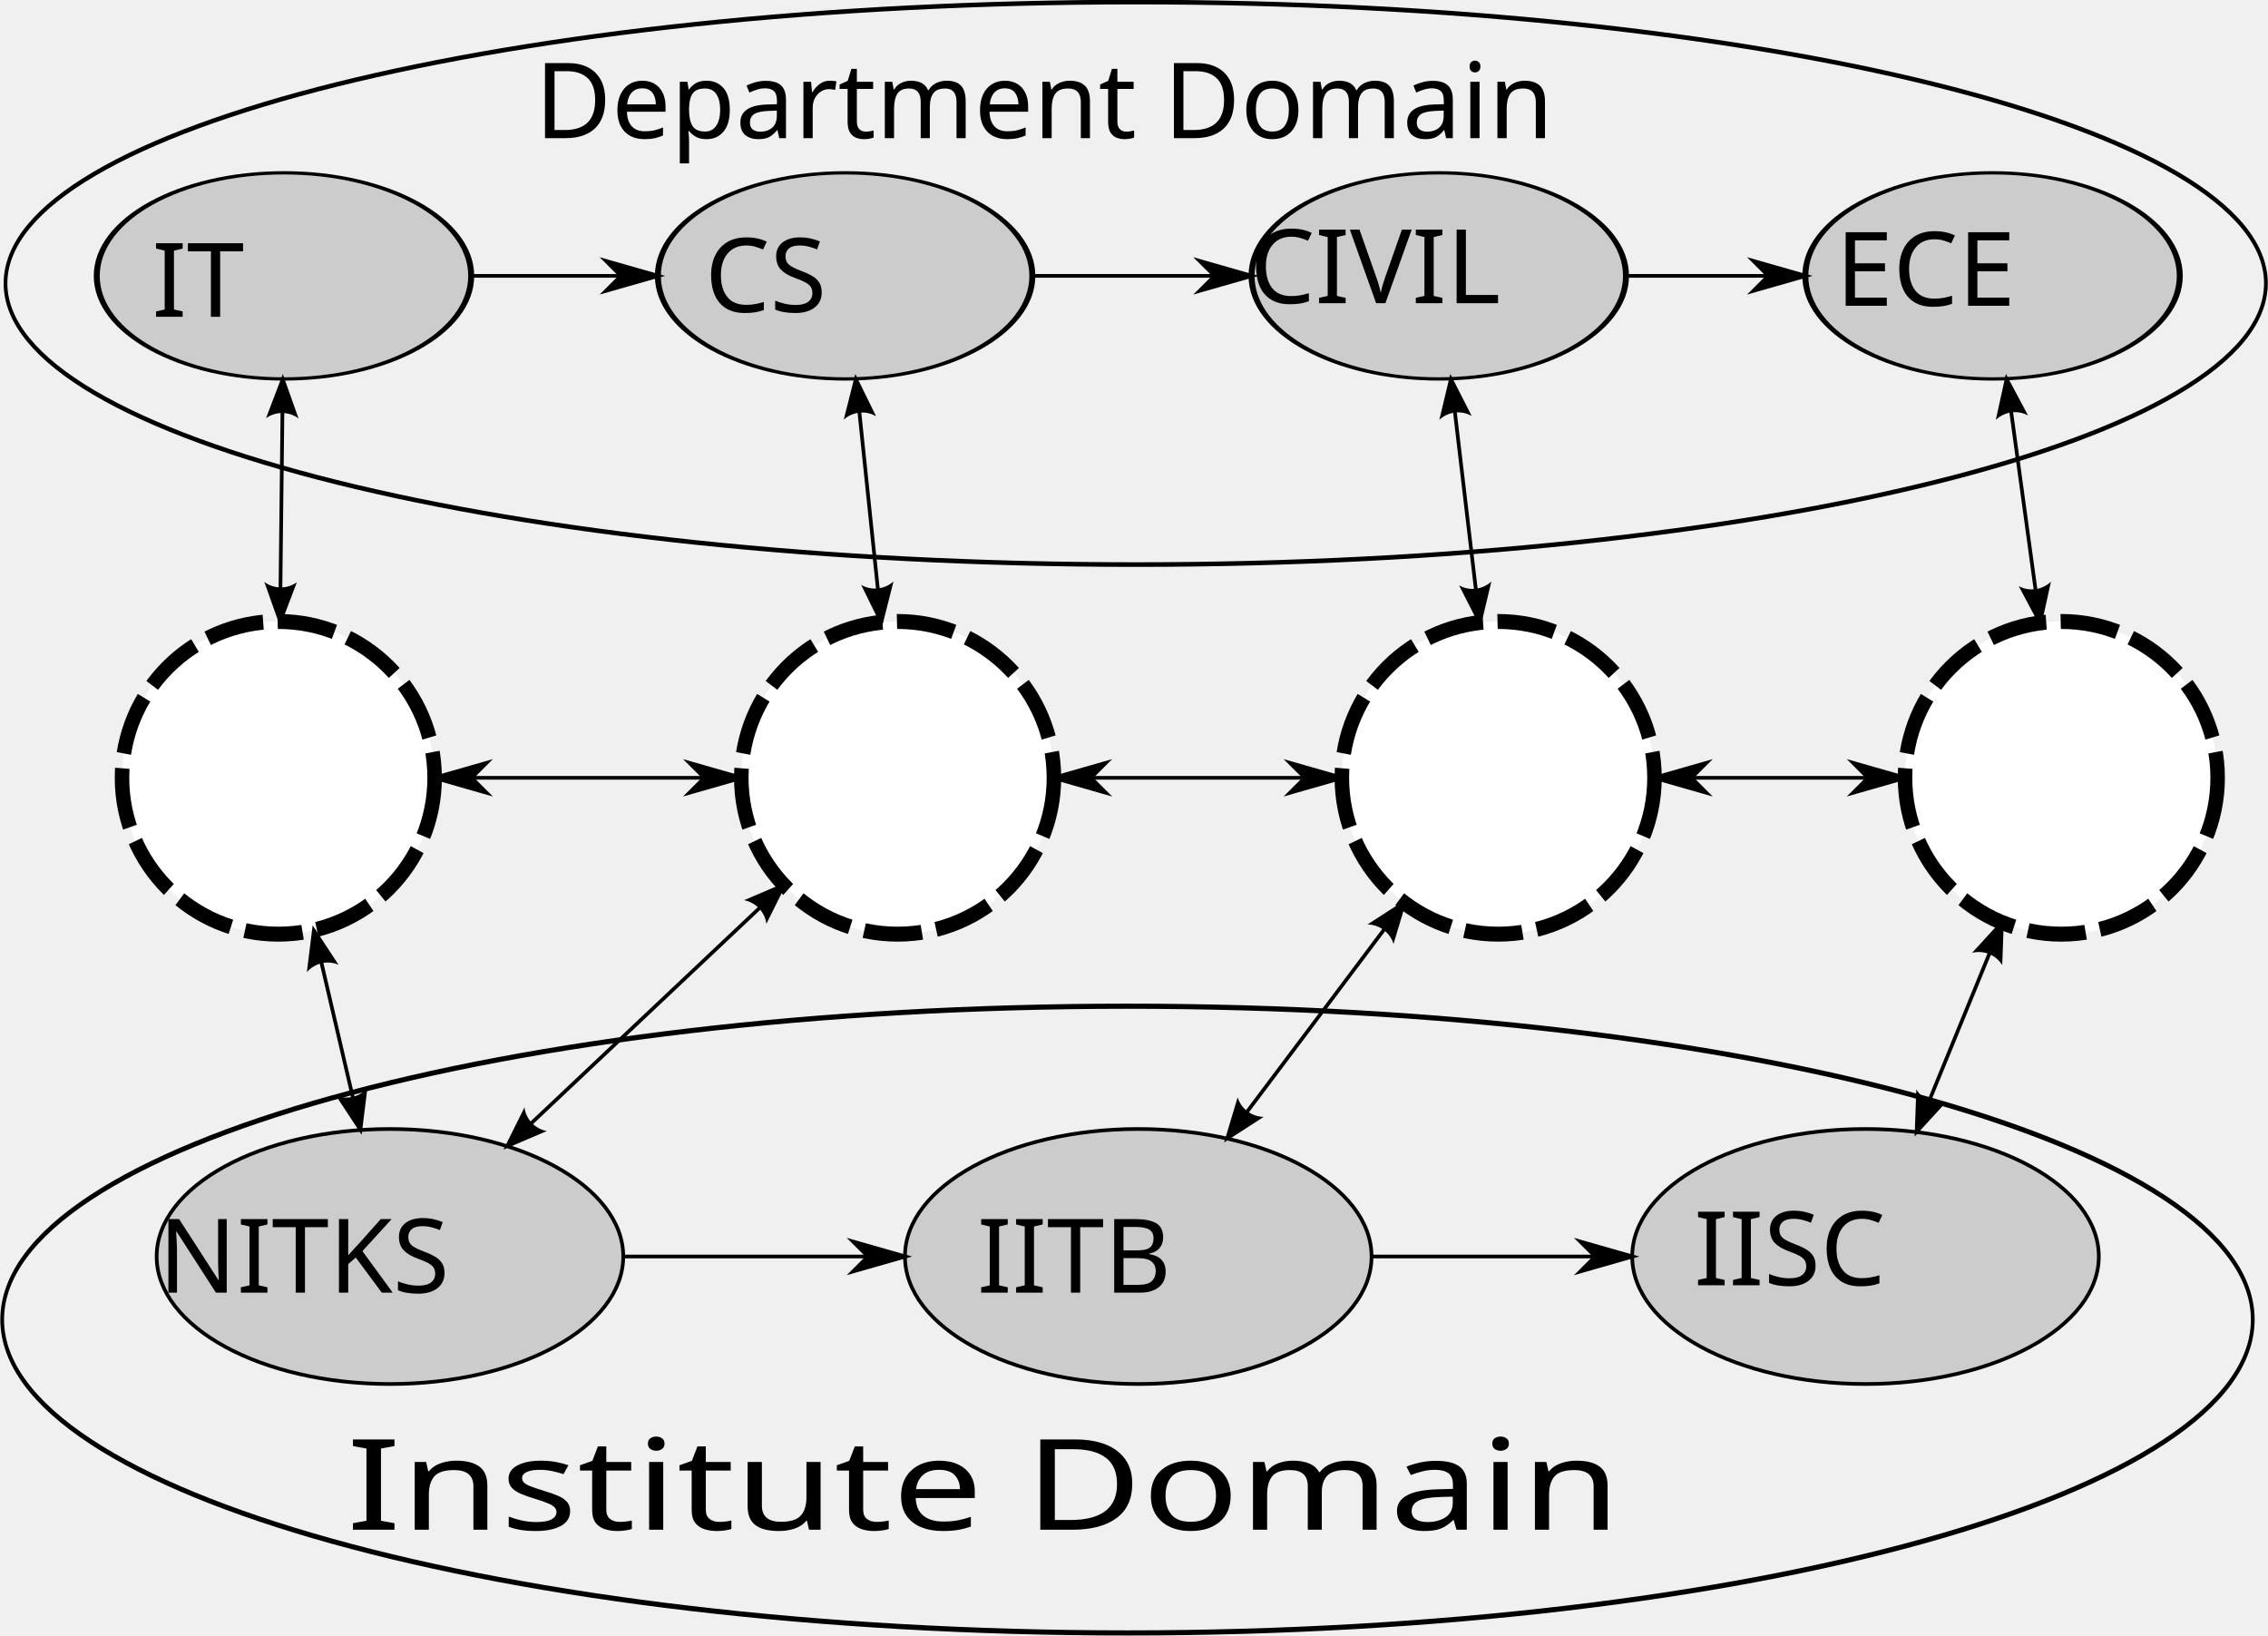
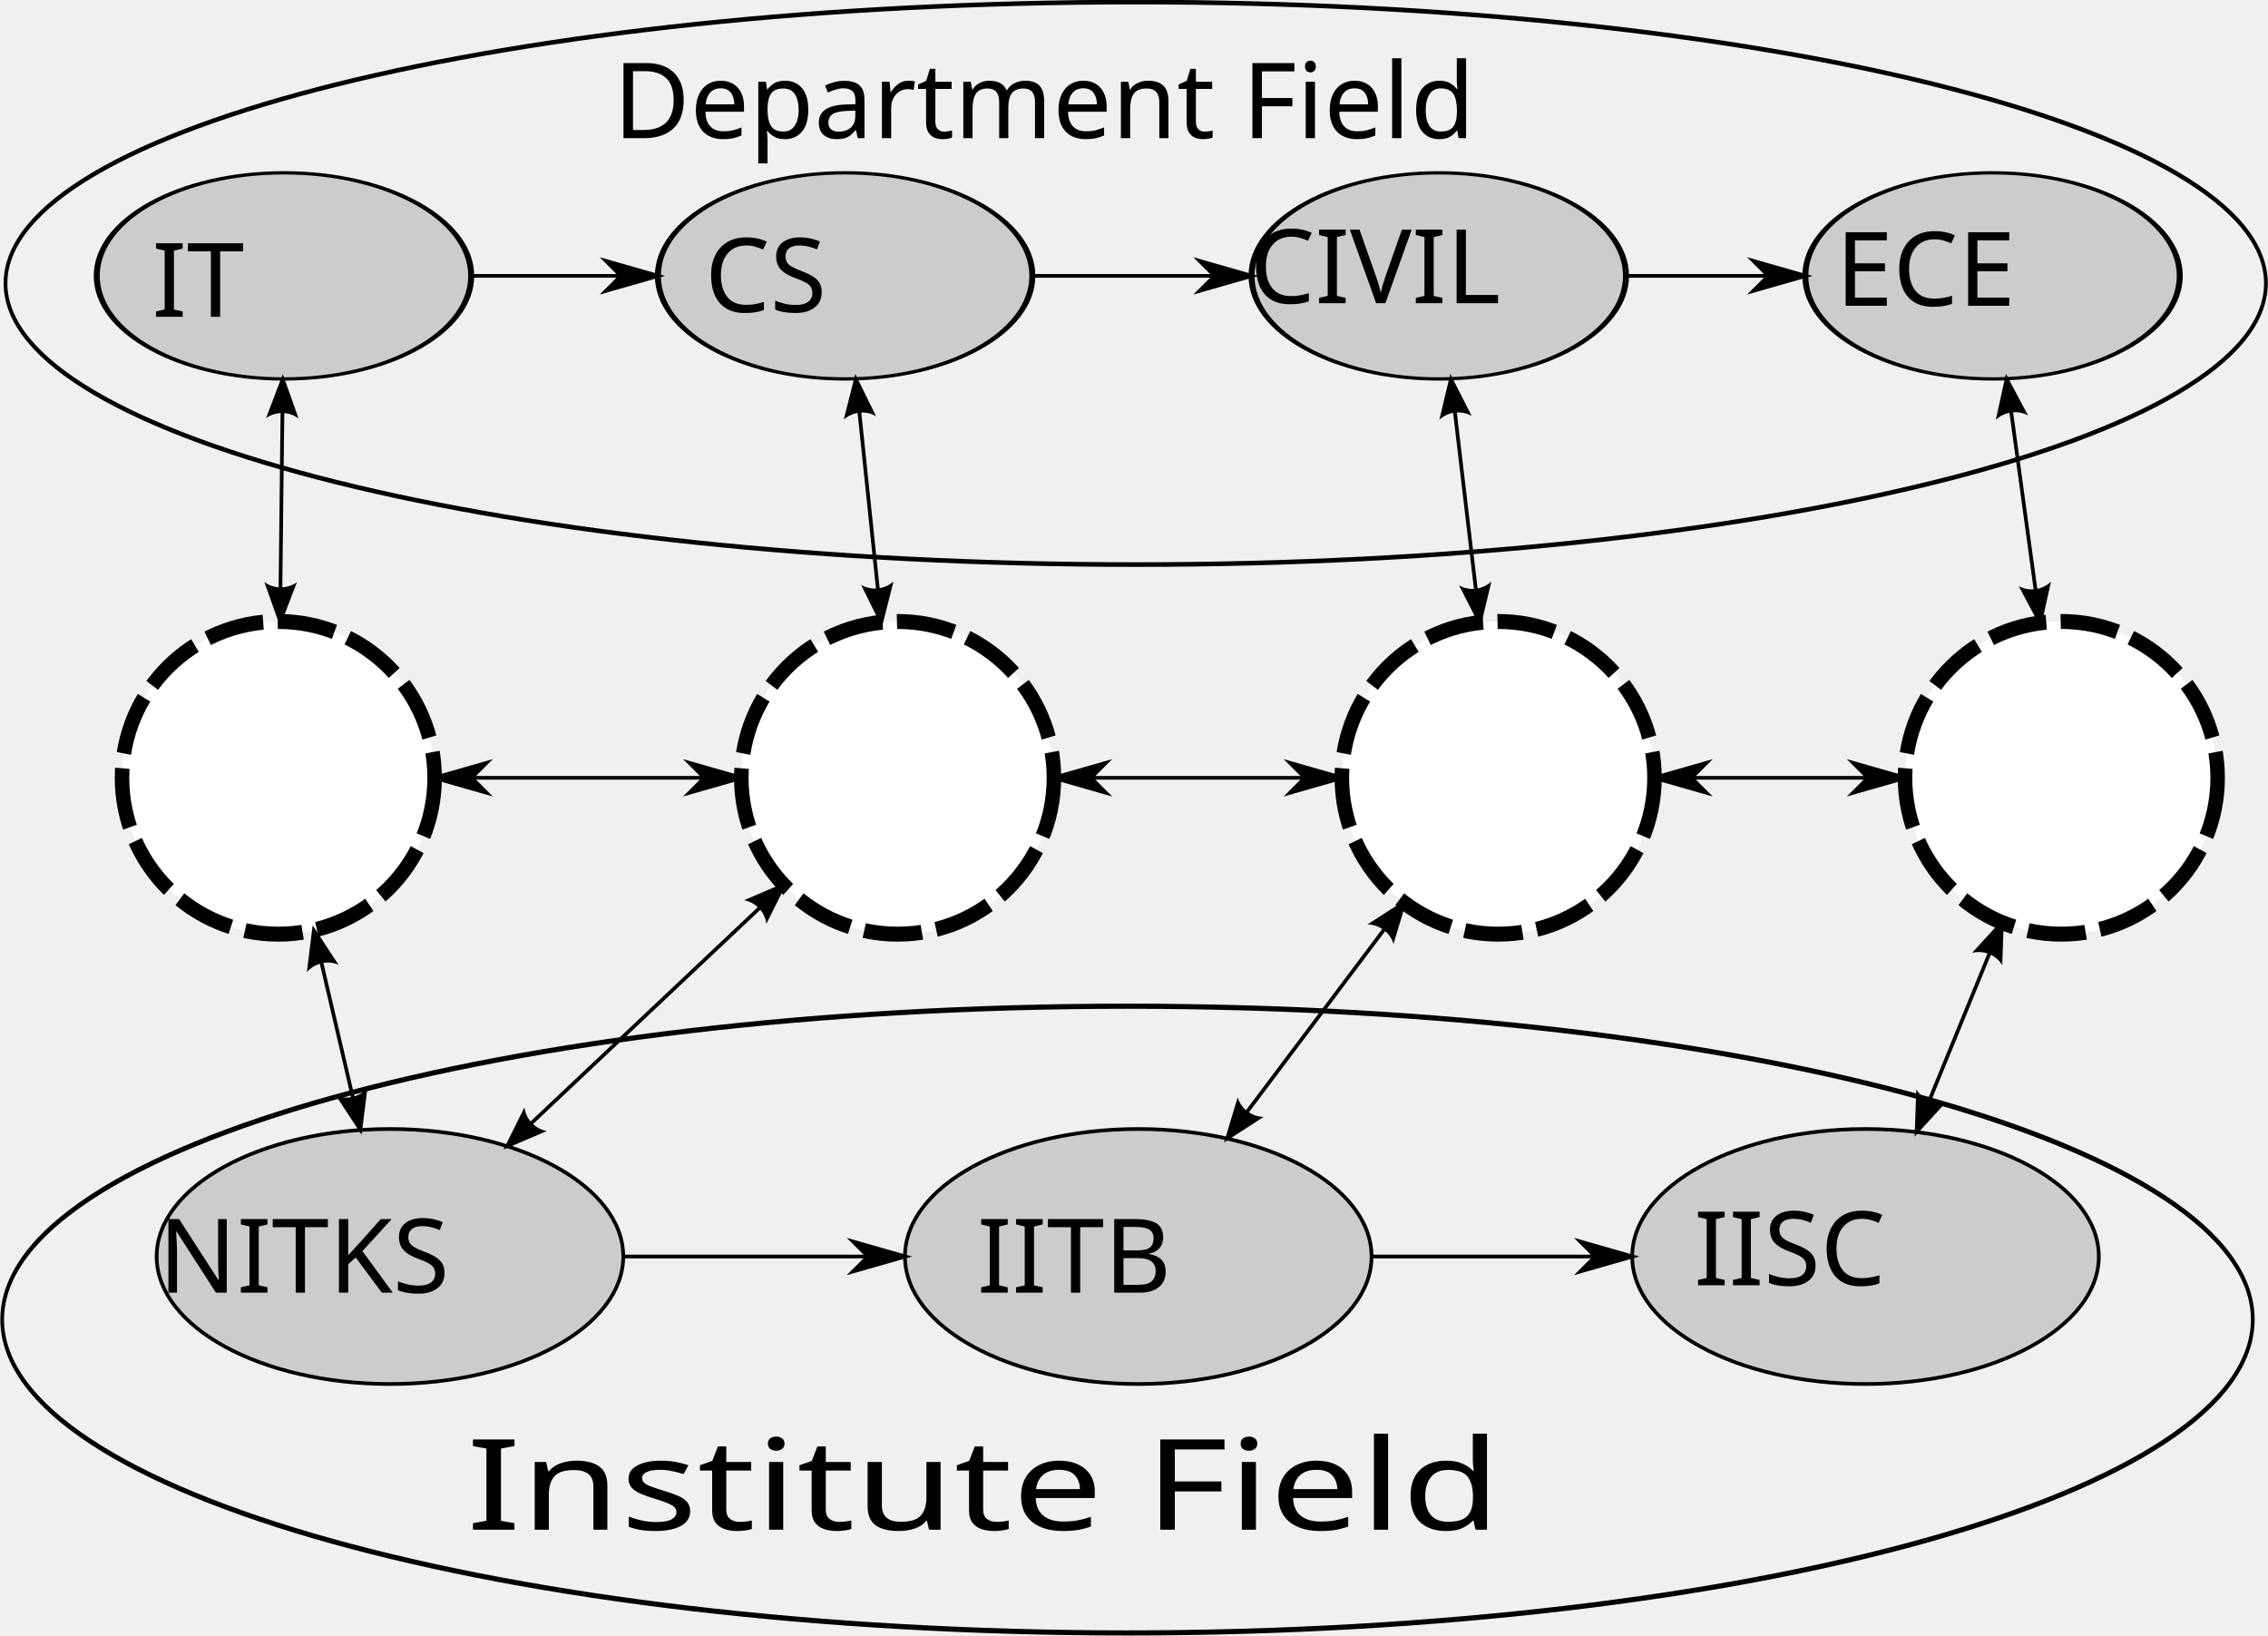
<svg xmlns="http://www.w3.org/2000/svg" xmlns:ns1="http://www.openswatchbook.org/uri/2009/osb" width="616.239" height="444.194" id="svg2" version="1.1">
  <defs id="defs4">
    <marker orient="auto" refY="0" refX="0" id="Arrow2Lstart" style="overflow:visible">
      <path id="path5625" style="fill-rule:evenodd;stroke-width:0.625;stroke-linejoin:round" d="M 8.719,4.034 -2.207,0.016 8.719,-4.002 c -1.745,2.372 -1.735,5.617 -6e-7,8.035 z" transform="matrix(1.1,0,0,1.1,1.1,0)" />
    </marker>
    <marker orient="auto" refY="0" refX="0" id="Arrow1Lstart" style="overflow:visible">
      <path id="path5607" d="M 0,0 5,-5 -12.5,0 5,5 0,0 z" style="fill-rule:evenodd;stroke:#000000;stroke-width:1pt" transform="matrix(0.8,0,0,0.8,10,0)" />
    </marker>
    <marker orient="auto" refY="0" refX="0" id="Arrow1Lend" style="overflow:visible">
      <path id="path5610" d="M 0,0 5,-5 -12.5,0 5,5 0,0 z" style="fill-rule:evenodd;stroke:#000000;stroke-width:1pt" transform="matrix(-0.8,0,0,-0.8,-10,0)" />
    </marker>
    <marker orient="auto" refY="0" refX="0" id="Arrow2Lend" style="overflow:visible">
      <path id="path5628" style="fill-rule:evenodd;stroke-width:0.625;stroke-linejoin:round" d="M 8.719,4.034 -2.207,0.016 8.719,-4.002 c -1.745,2.372 -1.735,5.617 -6e-7,8.035 z" transform="matrix(-1.1,0,0,-1.1,-1.1,0)" />
    </marker>
    <linearGradient id="linearGradient5191" ns1:paint="solid">
      <stop style="stop-color:#ff0000;stop-opacity:1;" offset="0" id="stop5193" />
    </linearGradient>
  </defs>
  <g id="layer2" transform="translate(-40.39574,-125.1702)">
    <path transform="matrix(0.9998209,0,0,1.031561,-81.96436,-129.5658)" d="m 240.495,451.777 c 0,22.739 -19.018,41.172 -42.479,41.172 -23.46,0 -42.479,-18.433 -42.479,-41.172 0,-22.739 19.018,-41.172 42.479,-41.172 23.46,0 42.479,18.433 42.479,41.172 z" id="path7952" style="fill:#ffffff;fill-opacity:1;fill-rule:evenodd;stroke:#000000;stroke-width:3.939;stroke-linecap:butt;stroke-linejoin:miter;stroke-miterlimit:4;stroke-opacity:1;stroke-dasharray:15.755, 3.939;stroke-dashoffset:0" />
    <path transform="matrix(0.9998209,0,0,1.031561,249.4831,-129.5656)" d="m 240.495,451.777 c 0,22.739 -19.018,41.172 -42.479,41.172 -23.46,0 -42.479,-18.433 -42.479,-41.172 0,-22.739 19.018,-41.172 42.479,-41.172 23.46,0 42.479,18.433 42.479,41.172 z" id="path7952-5" style="fill:#ffffff;fill-opacity:1;fill-rule:evenodd;stroke:#000000;stroke-width:3.939;stroke-linecap:butt;stroke-linejoin:miter;stroke-miterlimit:4;stroke-opacity:1;stroke-dasharray:15.755, 3.939;stroke-dashoffset:0" />
    <path transform="matrix(0.9998209,0,0,1.031561,402.5027,-129.5656)" d="m 240.495,451.777 c 0,22.739 -19.018,41.172 -42.479,41.172 -23.46,0 -42.479,-18.433 -42.479,-41.172 0,-22.739 19.018,-41.172 42.479,-41.172 23.46,0 42.479,18.433 42.479,41.172 z" id="path7952-4" style="fill:#ffffff;fill-opacity:1;fill-rule:evenodd;stroke:#000000;stroke-width:3.939;stroke-linecap:butt;stroke-linejoin:miter;stroke-miterlimit:4;stroke-opacity:1;stroke-dasharray:15.755, 3.939;stroke-dashoffset:0" />
    <path transform="matrix(0.9998209,0,0,1.031561,86.30572,-129.5656)" d="m 240.495,451.777 c 0,22.739 -19.018,41.172 -42.479,41.172 -23.46,0 -42.479,-18.433 -42.479,-41.172 0,-22.739 19.018,-41.172 42.479,-41.172 23.46,0 42.479,18.433 42.479,41.172 z" id="path7952-0" style="fill:#ffffff;fill-opacity:1;fill-rule:evenodd;stroke:#000000;stroke-width:3.939;stroke-linecap:butt;stroke-linejoin:miter;stroke-miterlimit:4;stroke-opacity:1;stroke-dasharray:15.755, 3.939;stroke-dashoffset:0" />
    <path id="path7993" d="m 158.488,336.47 83.328,1.2e-4" style="fill:none;stroke:#000000;stroke-width:1px;stroke-linecap:butt;stroke-linejoin:miter;stroke-opacity:1;marker-start:url(#Arrow1Lstart);marker-end:url(#Arrow1Lend)" />
    <path id="path7995" d="m 326.758,336.47 78.235,0" style="fill:none;stroke:#000000;stroke-width:1px;stroke-linecap:butt;stroke-linejoin:miter;stroke-opacity:1;marker-start:url(#Arrow1Lstart);marker-end:url(#Arrow1Lend)" />
    <path id="path7997" d="m 489.935,336.47 68.077,0" style="fill:none;stroke:#000000;stroke-width:1px;stroke-linecap:butt;stroke-linejoin:miter;stroke-opacity:1;marker-start:url(#Arrow1Lstart);marker-end:url(#Arrow1Lend)" />
    <path style="fill:#ffffff;fill-opacity:0;fill-rule:evenodd;stroke:#000000;stroke-width:1px;stroke-linecap:butt;stroke-linejoin:miter;stroke-opacity:1" id="path7535" d="m 657.442,272.712 c 0,33.566 -135.177,60.777 -301.926,60.777 -166.749,0 -301.926,-27.211 -301.926,-60.777 0,-33.566 135.177,-60.777 301.926,-60.777 166.749,0 301.926,27.211 301.926,60.777 z" transform="matrix(1.017099,0,0,1.257116,-12.61433,-140.6911)" />
    <path style="fill:#ffffff;fill-opacity:0;fill-rule:evenodd;stroke:#000000;stroke-width:1px;stroke-linecap:butt;stroke-linejoin:miter;stroke-opacity:1" id="path7535-6" d="m 657.442,272.712 c 0,33.566 -135.177,60.777 -301.926,60.777 -166.749,0 -301.926,-27.211 -301.926,-60.777 0,-33.566 135.177,-60.777 301.926,-60.777 166.749,0 301.926,27.211 301.926,60.777 z" transform="matrix(1.012671,0,0,1.400636,-13.27648,101.6712)" />
    <path style="fill:#cccccc;fill-opacity:1;fill-rule:evenodd;stroke:#000000;stroke-width:1px;stroke-linecap:butt;stroke-linejoin:miter;stroke-opacity:1" id="path7583" d="m 181.679,222.391 c 0,17.325 -14.044,31.369 -31.369,31.369 -17.325,0 -31.369,-14.044 -31.369,-31.369 0,-17.325 14.044,-31.369 31.369,-31.369 17.325,0 31.369,14.044 31.369,31.369 z" transform="matrix(1.621762,0,0,0.8925952,-126.2117,1.609816)" />
    <path style="fill:#cccccc;fill-opacity:1;fill-rule:evenodd;stroke:#000000;stroke-width:1px;stroke-linecap:butt;stroke-linejoin:miter;stroke-opacity:1" id="path7583-9" d="m 181.679,222.391 c 0,17.325 -14.044,31.369 -31.369,31.369 -17.325,0 -31.369,-14.044 -31.369,-31.369 0,-17.325 14.044,-31.369 31.369,-31.369 17.325,0 31.369,14.044 31.369,31.369 z" transform="matrix(1.621762,0,0,0.8925952,26.25571,1.609428)" />
    <path style="fill:#cccccc;fill-opacity:1;fill-rule:evenodd;stroke:#000000;stroke-width:1px;stroke-linecap:butt;stroke-linejoin:miter;stroke-opacity:1" id="path7583-96" d="m 181.679,222.391 c 0,17.325 -14.044,31.369 -31.369,31.369 -17.325,0 -31.369,-14.044 -31.369,-31.369 0,-17.325 14.044,-31.369 31.369,-31.369 17.325,0 31.369,14.044 31.369,31.369 z" transform="matrix(1.621762,0,0,0.8925952,187.5569,1.609428)" />
    <path style="fill:#cccccc;fill-opacity:1;fill-rule:evenodd;stroke:#000000;stroke-width:1px;stroke-linecap:butt;stroke-linejoin:miter;stroke-opacity:1" id="path7583-3" d="m 181.679,222.391 c 0,17.325 -14.044,31.369 -31.369,31.369 -17.325,0 -31.369,-14.044 -31.369,-31.369 0,-17.325 14.044,-31.369 31.369,-31.369 17.325,0 31.369,14.044 31.369,31.369 z" transform="matrix(1.621762,0,0,0.8925952,338.0244,1.609428)" />
    <path style="fill:#cccccc;fill-opacity:1;fill-rule:evenodd;stroke:#000000;stroke-width:1px;stroke-linecap:butt;stroke-linejoin:miter;stroke-opacity:1" id="path7617" d="m 211.741,680.509 c 0,19.129 -28.381,34.637 -63.391,34.637 -35.01,0 -63.391,-15.507 -63.391,-34.637 0,-19.129 28.381,-34.637 63.391,-34.637 35.01,0 63.391,15.507 63.391,34.637 z" transform="translate(-2,-214)" />
    <path transform="translate(201.3237,-214.0005)" style="fill:#cccccc;fill-opacity:1;fill-rule:evenodd;stroke:#000000;stroke-width:1px;stroke-linecap:butt;stroke-linejoin:miter;stroke-opacity:1" id="path7617-4" d="m 211.741,680.509 c 0,19.129 -28.381,34.637 -63.391,34.637 -35.01,0 -63.391,-15.507 -63.391,-34.637 0,-19.129 28.381,-34.637 63.391,-34.637 35.01,0 63.391,15.507 63.391,34.637 z" />
    <path transform="translate(398.9235,-214.0005)" style="fill:#cccccc;fill-opacity:1;fill-rule:evenodd;stroke:#000000;stroke-width:1px;stroke-linecap:butt;stroke-linejoin:miter;stroke-opacity:1" id="path7617-1" d="m 211.741,680.509 c 0,19.129 -28.381,34.637 -63.391,34.637 -35.01,0 -63.391,-15.507 -63.391,-34.637 0,-19.129 28.381,-34.637 63.391,-34.637 35.01,0 63.391,15.507 63.391,34.637 z" />
    <path style="fill:none;stroke:#000000;stroke-width:1px;stroke-linecap:butt;stroke-linejoin:miter;stroke-opacity:1;marker-start:none;marker-end:url(#Arrow1Lend)" d="m 209.741,466.509 76.541,-1.8e-4" id="path7644" />
    <path style="fill:none;stroke:#000000;stroke-width:1px;stroke-linecap:butt;stroke-linejoin:miter;stroke-opacity:1;marker-start:none;marker-end:url(#Arrow1Lend)" d="m 413.064,466.509 70.817,0" id="path7646" />
    <path style="fill:none;stroke:#000000;stroke-width:1px;stroke-linecap:butt;stroke-linejoin:miter;stroke-opacity:1;marker-start:none;marker-end:url(#Arrow1Lend)" d="m 168.428,200.115 50.721,-1.3e-4" id="path7650" />
    <path style="fill:none;stroke:#000000;stroke-width:1px;stroke-linecap:butt;stroke-linejoin:miter;stroke-opacity:1;marker-start:none;marker-end:url(#Arrow1Lend)" d="m 320.895,200.115 59.555,0" id="path7652" />
    <path style="fill:none;stroke:#000000;stroke-width:1px;stroke-linecap:butt;stroke-linejoin:miter;stroke-opacity:1;marker-start:none;marker-end:url(#Arrow1Lend)" d="m 482.196,200.115 48.721,0" id="path7654" />
    <text xml:space="preserve" style="font-size:20px;font-style:normal;font-weight:normal;text-align:center;line-height:125%;letter-spacing:0px;word-spacing:0px;text-anchor:middle;fill:#000000;fill-opacity:1;stroke:none;font-family:Sans" x="117.634" y="645.872" id="text9115">
      <tspan id="tspan9117" x="117.634" y="645.872" />
    </text>
    <text xml:space="preserve" style="font-size:28px;font-style:normal;font-weight:normal;text-align:center;line-height:125%;letter-spacing:0px;word-spacing:0px;text-anchor:middle;fill:#000000;fill-opacity:1;stroke:none;font-family:Sans" x="141.16" y="476.329" id="text9119">
      <tspan id="tspan9121" x="141.16" y="476.329">NITKS</tspan>
    </text>
    <text xml:space="preserve" style="font-size:28px;font-style:normal;font-weight:normal;text-align:center;line-height:125%;letter-spacing:0px;word-spacing:0px;text-anchor:middle;fill:#000000;fill-opacity:1;stroke:none;font-family:Sans" x="350.445" y="476.329" id="text9123">
      <tspan id="tspan9125" x="350.445" y="476.329">IITB</tspan>
    </text>
    <text xml:space="preserve" style="font-size:28px;font-style:normal;font-weight:normal;text-align:center;line-height:125%;letter-spacing:0px;word-spacing:0px;text-anchor:middle;fill:#000000;fill-opacity:1;stroke:none;font-family:Sans" x="544.878" y="474.329" id="text9127">
      <tspan id="tspan9129" x="544.878" y="474.329">IISC</tspan>
    </text>
    <text xml:space="preserve" style="font-size:38.729px;font-style:normal;font-weight:normal;text-align:center;line-height:125%;letter-spacing:0px;word-spacing:0px;text-anchor:middle;fill:#000000;fill-opacity:1;stroke:none;font-family:Sans" x="297.973" y="609.804" id="text9131" transform="scale(1.12773,0.8867373)">
-       <tspan id="tspan9133" x="297.973" y="609.804">Institute Domain</tspan>
+       <tspan id="tspan9133" x="297.973" y="609.804">Institute Field</tspan>
    </text>
    <text xml:space="preserve" style="font-size:28.565px;font-style:normal;font-weight:normal;text-align:center;line-height:125%;letter-spacing:0px;word-spacing:0px;text-anchor:middle;fill:#000000;fill-opacity:1;stroke:none;font-family:Sans" x="342.672" y="162.697" id="text9135">
-       <tspan id="tspan9137" x="342.672" y="162.697">Department Domain</tspan>
+       <tspan id="tspan9137" x="342.672" y="162.697">Department Field</tspan>
    </text>
    <text xml:space="preserve" style="font-size:28px;font-style:normal;font-weight:normal;text-align:center;line-height:125%;letter-spacing:0px;word-spacing:0px;text-anchor:middle;fill:#000000;fill-opacity:1;stroke:none;font-family:Sans" x="112.406" y="211.225" id="text9139">
      <tspan id="tspan9141" x="112.406" y="211.225">IT</tspan>
    </text>
    <text xml:space="preserve" style="font-size:28px;font-style:normal;font-weight:normal;text-align:center;line-height:125%;letter-spacing:0px;word-spacing:0px;text-anchor:middle;fill:#000000;fill-opacity:1;stroke:none;font-family:Sans" x="266.636" y="209.918" id="text9143">
      <tspan id="tspan9145" x="266.636" y="209.918">CS</tspan>
    </text>
    <text xml:space="preserve" style="font-size:28px;font-style:normal;font-weight:normal;text-align:center;line-height:125%;letter-spacing:0px;word-spacing:0px;text-anchor:middle;fill:#000000;fill-opacity:1;stroke:none;font-family:Sans" x="432.253" y="207.541" id="text9147">
      <tspan id="tspan9149" x="432.253" y="207.541">CIVIL</tspan>
    </text>
    <text xml:space="preserve" style="font-size:28px;font-style:normal;font-weight:normal;text-align:center;line-height:125%;letter-spacing:0px;word-spacing:0px;text-anchor:middle;fill:#000000;fill-opacity:1;stroke:none;font-family:Sans" x="581.791" y="208.234" id="text9151">
      <tspan id="tspan9153" x="581.791" y="208.234">ECE</tspan>
    </text>
    <path style="fill:none;stroke:#000000;stroke-width:1px;stroke-linecap:butt;stroke-linejoin:miter;stroke-opacity:1;marker-start:url(#Arrow2Lstart);marker-end:url(#Arrow2Lend)" d="m 76.1,168.831 0.743,-65.887" id="path3041" transform="translate(40.39574,125.1702)" />
    <path style="fill:none;stroke:#000000;stroke-width:1px;stroke-linecap:butt;stroke-linejoin:miter;stroke-opacity:1;marker-start:url(#Arrow2Lstart);marker-end:url(#Arrow2Lend)" d="m 212.988,240.434 -75.242,70.933" id="path3045" transform="translate(40.39574,125.1702)" />
    <path style="fill:none;stroke:#000000;stroke-width:1px;stroke-linecap:butt;stroke-linejoin:miter;stroke-opacity:1;marker-start:url(#Arrow2Lstart);marker-end:url(#Arrow2Lend)" d="m 239.472,169.056 -6.921,-66.157" id="path3049" transform="translate(40.39574,125.1702)" />
    <path style="fill:none;stroke:#000000;stroke-width:1px;stroke-linecap:butt;stroke-linejoin:miter;stroke-opacity:1;marker-start:url(#Arrow2Lstart);marker-end:url(#Arrow2Lend)" d="m 402.075,169.119 -7.84,-66.233" id="path3051" transform="translate(40.39574,125.1702)" />
    <path style="fill:none;stroke:#000000;stroke-width:1px;stroke-linecap:butt;stroke-linejoin:miter;stroke-opacity:1;marker-start:url(#Arrow2Lstart);marker-end:url(#Arrow2Lend)" d="m 554.319,169.217 -9.096,-66.351" id="path3055" transform="translate(40.39574,125.1702)" />
    <path style="fill:none;stroke:#000000;stroke-width:1px;stroke-linecap:butt;stroke-linejoin:miter;stroke-opacity:1;marker-start:url(#Arrow2Lstart);marker-end:url(#Arrow2Lend)" d="m 543.999,250.618 -23.288,56.911" id="path3057" transform="translate(40.39574,125.1702)" />
    <path style="fill:none;stroke:#000000;stroke-width:1px;stroke-linecap:butt;stroke-linejoin:miter;stroke-opacity:1;marker-start:url(#Arrow2Lstart);marker-end:url(#Arrow2Lend)" d="m 333.376,309.292 48.164,-64.047" id="path3059" transform="translate(40.39574,125.1702)" />
    <path style="fill:none;stroke:#000000;stroke-width:1px;stroke-linecap:butt;stroke-linejoin:miter;stroke-opacity:1;marker-start:url(#Arrow2Lstart);marker-end:url(#Arrow2Lend)" d="m 85.271,252.67 12.667,54.307" id="path3061" transform="translate(40.39574,125.1702)" />
  </g>
</svg>
